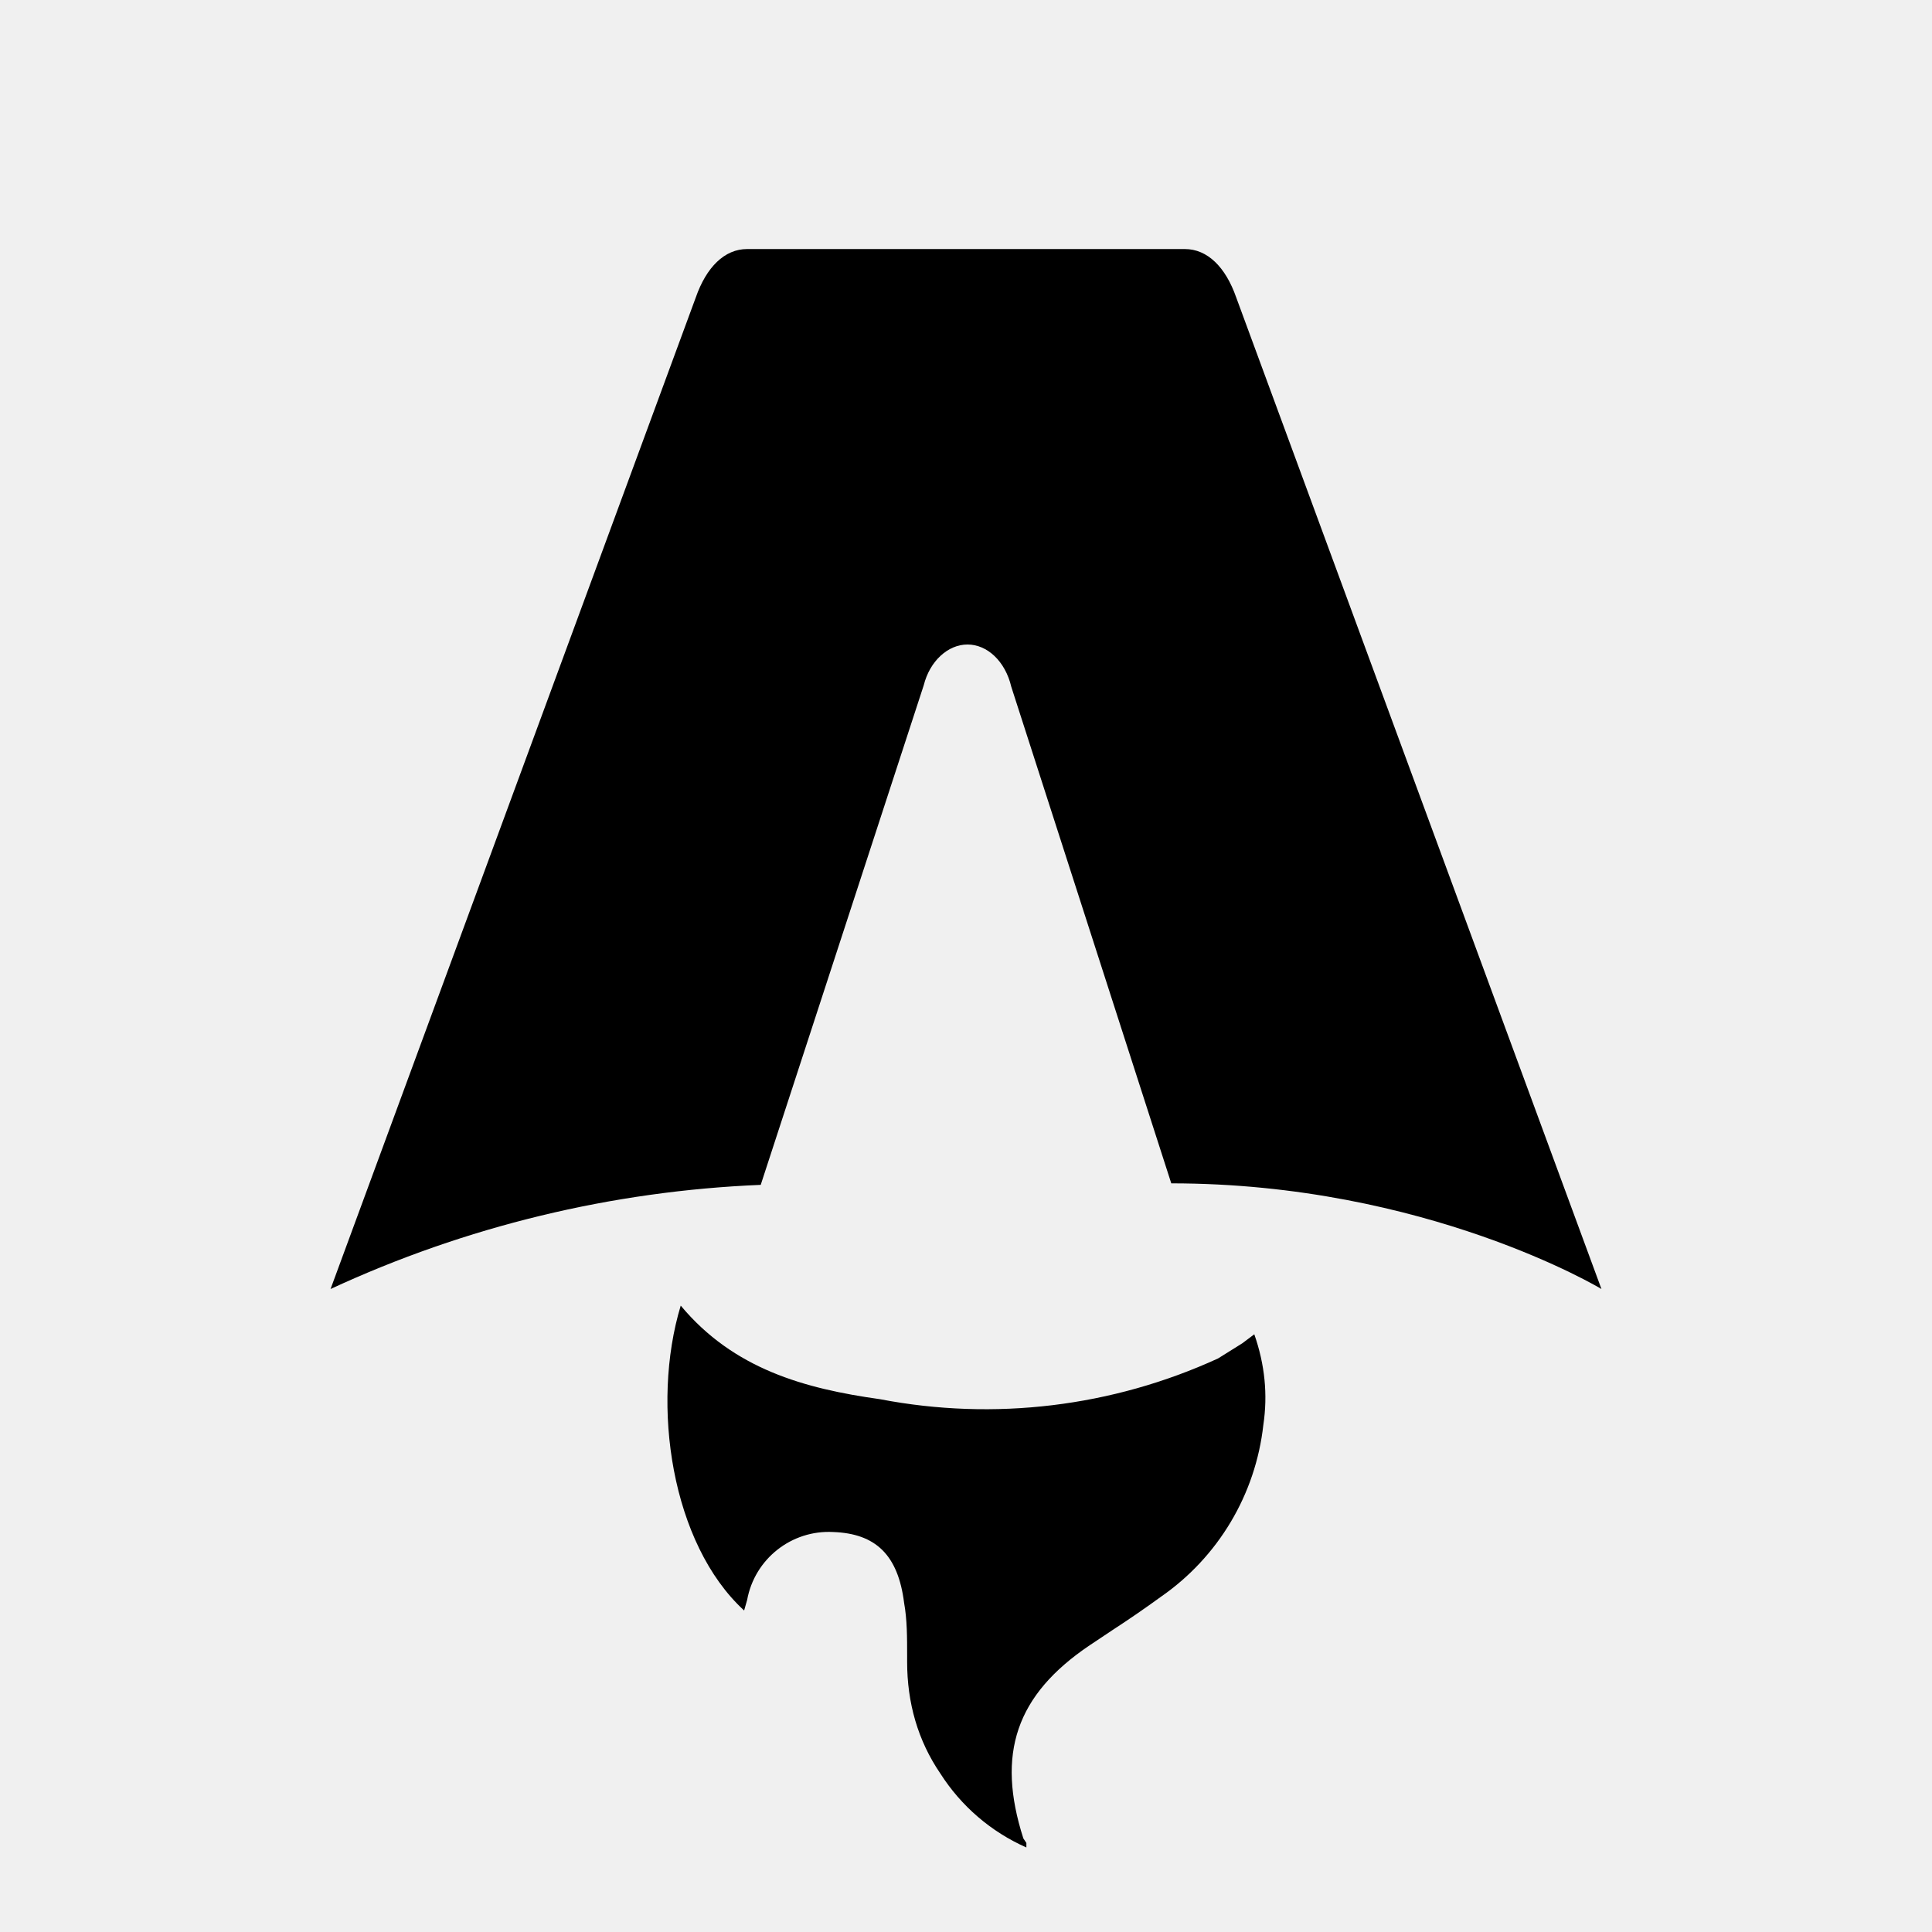
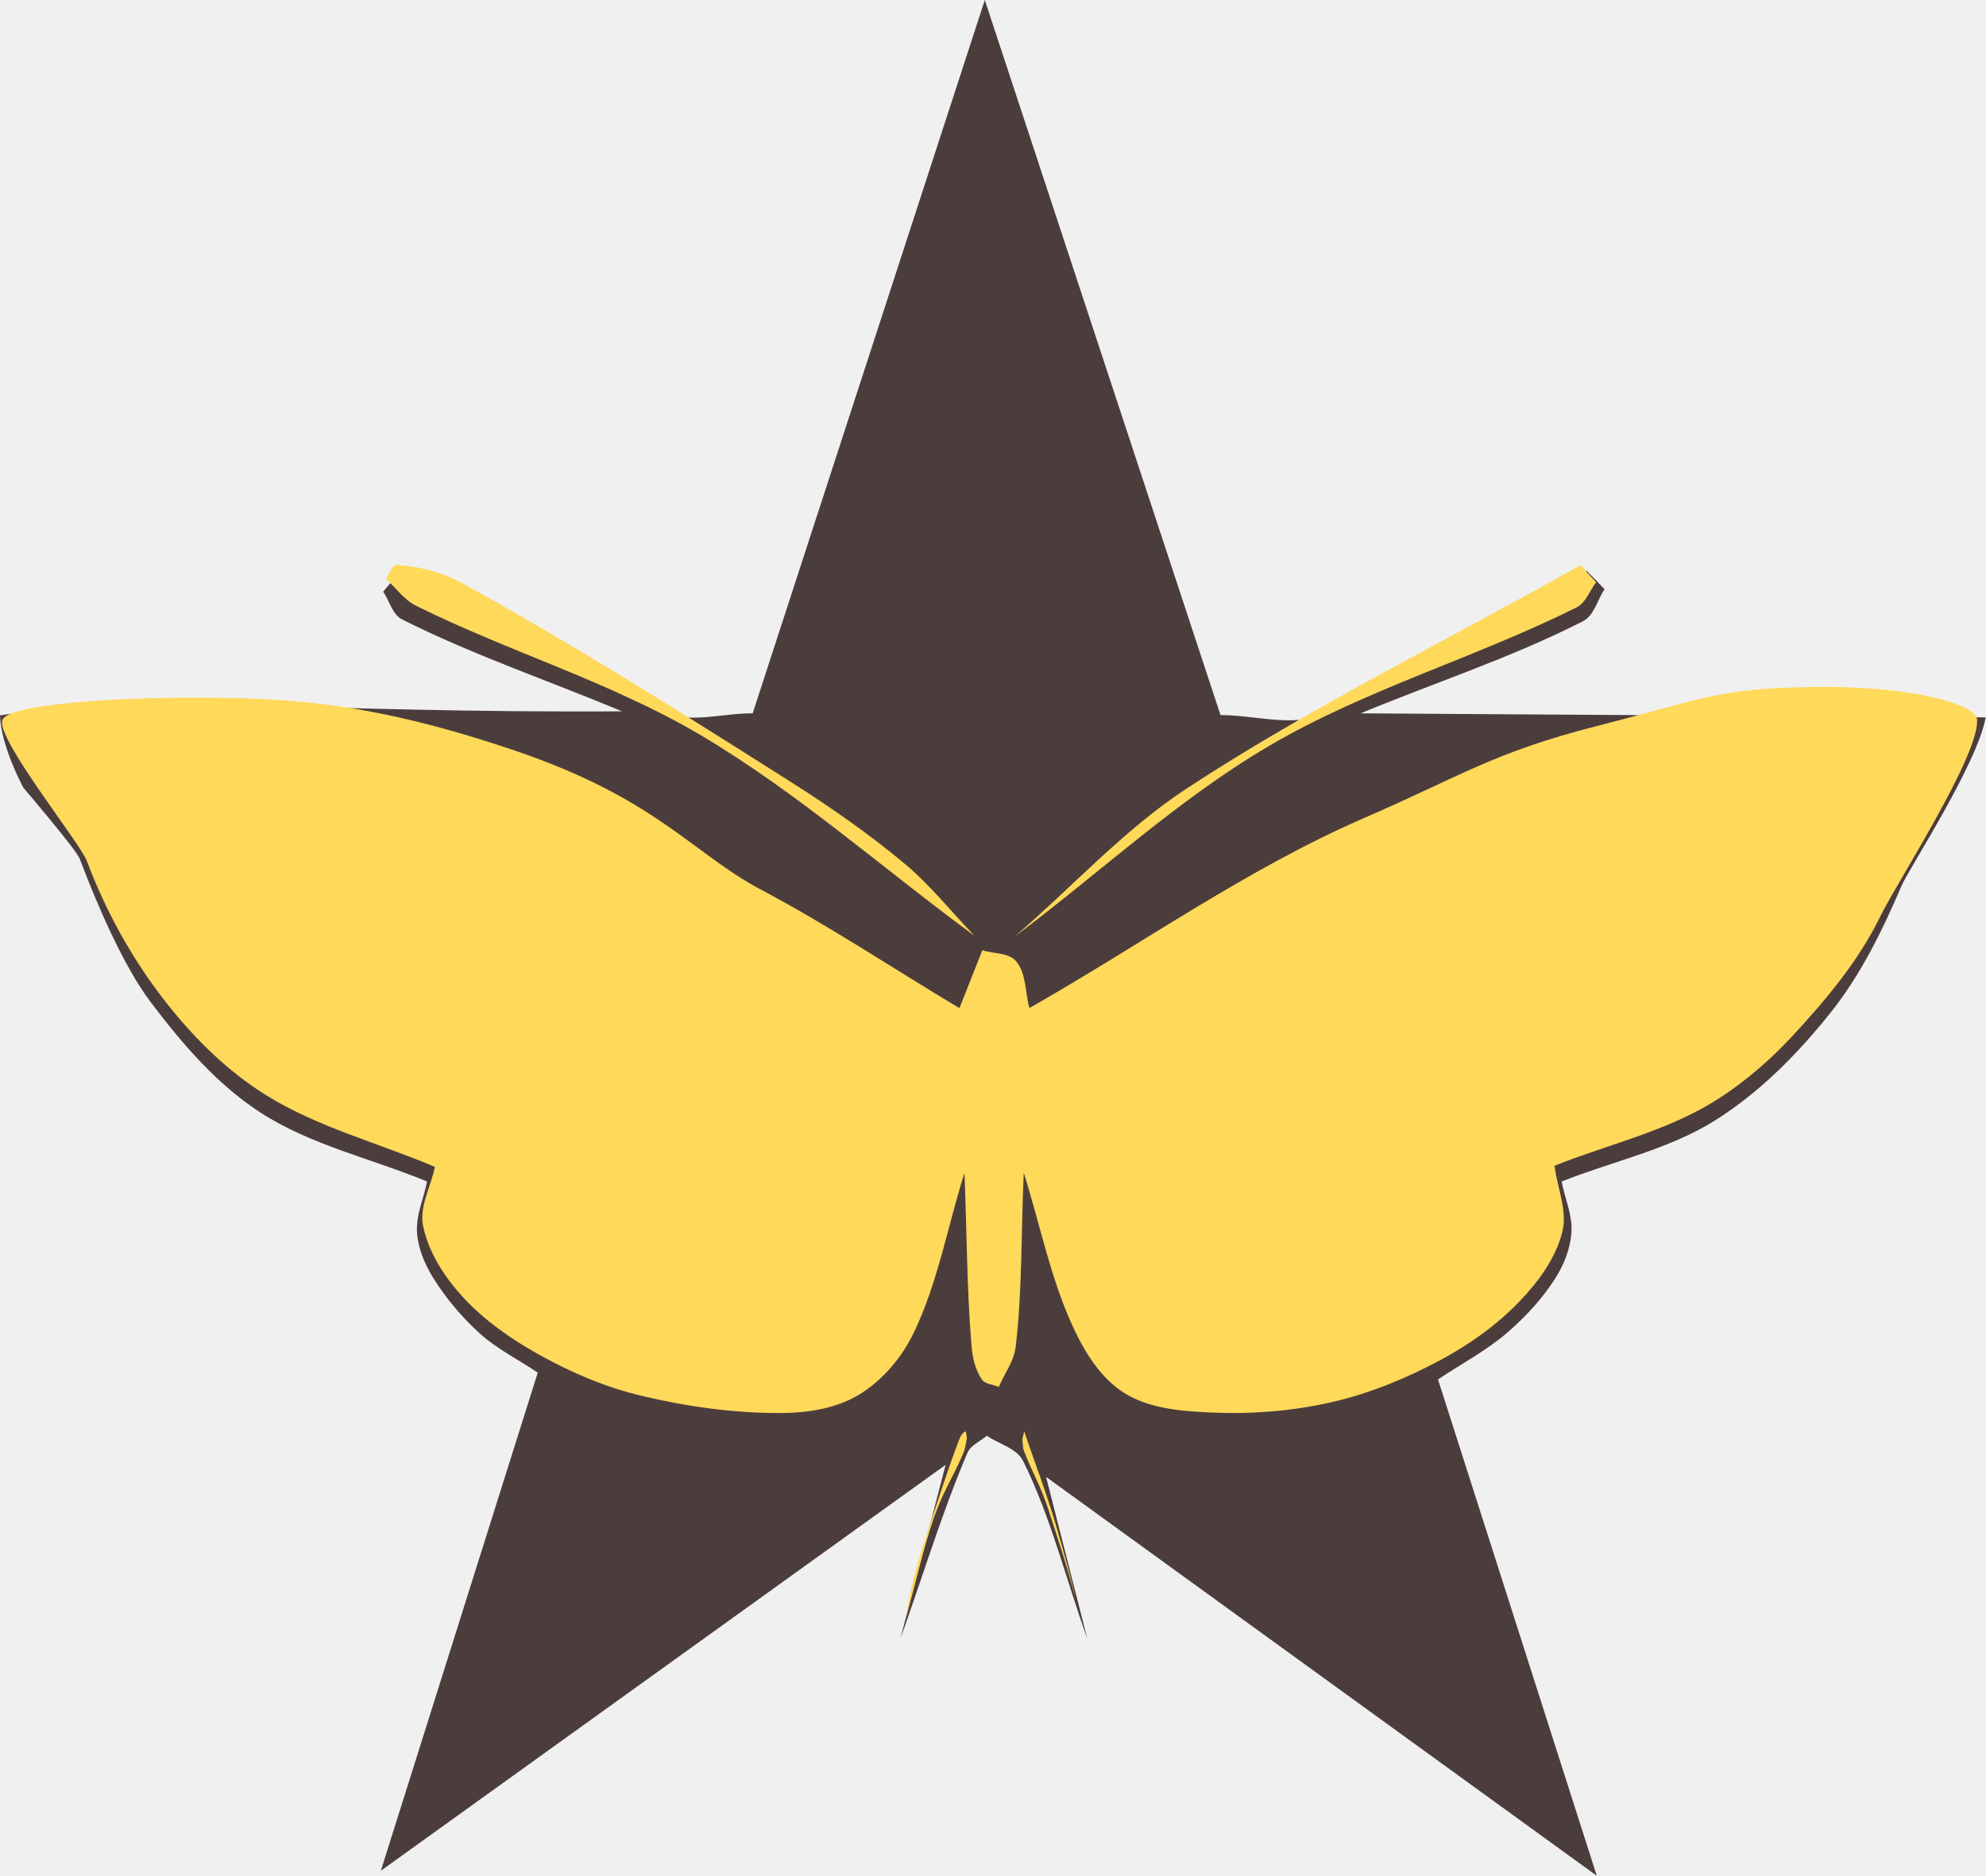
- <svg xmlns="http://www.w3.org/2000/svg" fill="none" viewBox="0 0 128 128">
-   <path d="M50.4 78.5a75.1 75.1 0 0 0-28.5 6.9l24.2-65.7c.7-2 1.9-3.2 3.4-3.2h29c1.5 0 2.7 1.2 3.4 3.2l24.2 65.7s-11.6-7-28.5-7L67 45.5c-.4-1.7-1.6-2.8-2.9-2.8-1.3 0-2.5 1.1-2.9 2.7L50.4 78.5Zm-1.1 28.2Zm-4.2-20.2c-2 6.6-.6 15.8 4.2 20.2a17.5 17.5 0 0 1 .2-.7 5.5 5.5 0 0 1 5.7-4.5c2.8.1 4.3 1.5 4.7 4.7.2 1.1.2 2.3.2 3.5v.4c0 2.7.7 5.2 2.2 7.4a13 13 0 0 0 5.7 4.9v-.3l-.2-.3c-1.8-5.6-.5-9.5 4.4-12.8l1.5-1a73 73 0 0 0 3.2-2.2 16 16 0 0 0 6.8-11.4c.3-2 .1-4-.6-6l-.8.6-1.6 1a37 37 0 0 1-22.4 2.7c-5-.7-9.7-2-13.2-6.2Z" />
+ <svg xmlns="http://www.w3.org/2000/svg" width="4632" height="4376" viewBox="0 0 4632 4376" fill="none">
+   <path class="favicon-star" d="M2296.88 0C2026.17 832.031 2026.17 832.031 1755.46 1664.06C1685.65 1663.44 1610.75 1688.38 1546.03 1662.21C1331.8 1575.58 1140.4 1437.55 937.085 1327.72C915.885 1351.42 914.889 1356.42 893.691 1380.12C908.592 1401.85 914.839 1433.5 938.395 1445.31C1103.86 1528.26 1279.98 1588.02 1450.78 1659.37C725.391 1664.06 362.653 1616.56 0 1668.75C2.252 1741.98 54.57 1837.59 54.57 1837.59C54.57 1837.59 177.917 1982.05 186.066 2003.65C223.883 2103.89 286.747 2252.24 351.371 2337.69C424.299 2434.13 505.561 2529.21 606.97 2595.05C724.728 2671.5 866.386 2702.52 996.095 2756.25C988.255 2795.43 970.235 2833.89 972.575 2873.78C974.755 2910.87 989.685 2947.44 1009.18 2979.07C1038.97 3027.39 1076.19 3071.7 1118.17 3109.91C1158.67 3146.79 1208.85 3171.38 1254.19 3202.12C1071.23 3783.09 1071.23 3783.09 888.281 4364.06C1546.87 3890.62 1546.88 3890.62 2205.47 3417.19C2152.74 3619.92 2152.73 3619.92 2100 3822.66C2152.09 3678.2 2196.13 3530.58 2256.28 3389.28C2264.18 3370.74 2286.47 3362.57 2301.56 3349.22C2329.89 3369.08 2371.2 3377.8 2386.55 3408.8C2451.62 3540.24 2486.15 3684.71 2535.94 3822.66C2487.9 3633.98 2487.89 3633.98 2439.84 3445.31C3082.03 3910.55 3082.04 3910.55 3724.22 4375.78C3539.07 3796.87 3539.07 3796.87 3353.91 3217.97C3407.51 3181.78 3465.69 3151.59 3514.7 3109.4C3557.43 3072.62 3596.54 3030.37 3626.97 2982.9C3647.6 2950.72 3662.58 2912.89 3665.14 2874.75C3667.83 2834.61 3649.84 2795.75 3642.19 2756.25C3761.69 2708.62 3891.81 2681.87 4000.69 2613.36C4104.98 2547.74 4194.01 2457.32 4270.63 2360.82C4340.56 2272.75 4390.91 2169.66 4435.12 2066.26C4452.52 2025.57 4611.38 1783.34 4631.25 1673.44C3902.35 1668.75 3902.35 1668.75 3173.44 1664.06C3346.16 1592.52 3524.98 1534.26 3691.58 1449.45C3718.48 1435.75 3725.41 1399.45 3742.33 1374.45C3721.5 1352.97 3721.51 1352.97 3700.67 1331.5C3495.01 1443.43 3301.53 1581.42 3083.69 1667.29C3010.18 1696.27 2925.66 1667.86 2846.64 1668.15C2571.76 834.073 2571.76 834.073 2296.88 0Z" />
+   <g class="favicon-butterfly">
+     <path d="M1014.29 2722.08C1005.16 2768.22 977.285 2814.47 986.905 2860.51C999.575 2921.2 1035.56 2977.15 1077.15 3023.12C1128.08 3079.44 1192.25 3123.91 1258.58 3160.87C1332.62 3202.12 1412.1 3235.92 1494.53 3255.7C1601.77 3281.43 1712.6 3296.94 1822.89 3296.29C1885.26 3295.93 1951.71 3285.34 2004.86 3252.7C2060.11 3218.77 2104.92 3164.68 2132.66 3106.08C2188 2989.21 2210.52 2859.45 2249.45 2736.14C2254.97 2871.01 2254.78 3006.23 2266 3140.74C2268.22 3167.38 2274.69 3195.19 2289.59 3217.38C2297.73 3229.51 2316.23 3229.4 2329.55 3235.41C2342.69 3204.14 2365.05 3175.3 2368.98 3141.61C2384.64 3007.22 2381.48 2871.29 2387.73 2736.14C2425.31 2854.33 2449.1 2977.82 2500.46 3090.7C2527.9 3151.01 2565.05 3213.23 2620.97 3248.78C2678.99 3285.65 2753.27 3291.86 2821.94 3295.03C2916.6 3299.4 3012.83 3292.21 3105.21 3271.12C3194.38 3250.76 3280.52 3215.3 3361.05 3171.93C3428.87 3135.4 3493.15 3089.48 3546.2 3033.62C3589.1 2988.45 3628.47 2934.61 3643.76 2874.22C3656.51 2823.88 3631.76 2771.04 3625.76 2719.46C3741.61 2672.97 3857.69 2646.52 3967.44 2587.03C4043.15 2545.99 4118.07 2483.76 4176.77 2420.75C4256.76 2334.89 4334.33 2242.9 4385.65 2137.37C4423.33 2059.9 4614.54 1765.73 4611.33 1679.64C4609.89 1641.25 4450.77 1598.95 4228.6 1602.57C4006.43 1606.19 3982.5 1627.6 3722.64 1694.12C3483.55 1755.32 3408.59 1809.74 3182.18 1907.96C2907.44 2027.15 2661.32 2203.67 2400.89 2351.53C2390.75 2315.38 2394.16 2272.2 2370.46 2243.08C2352.88 2221.47 2317.6 2225.48 2291.17 2216.68C2264.45 2284.22 2264.45 2284.22 2237.73 2351.76C2083.47 2259.65 1933.73 2159.49 1774.94 2075.42C1614.57 1990.52 1532.07 1863.44 1202.34 1751.47C872.617 1639.5 679.694 1627.58 456.032 1627.53C232.371 1627.48 15.438 1645.9 5.304 1680.32C-7.892 1725.14 186.487 1965.52 202.915 2009.26C245.39 2122.35 304.635 2230.6 378.067 2326.52C445.559 2414.67 526.301 2496.2 620.589 2554.82C741.681 2630.11 883.061 2666.32 1014.29 2722.08Z" />
+     <path d="M3686.18 1318.17C3380.02 1491.92 3061.94 1646.17 2767.7 1839.42C2620.24 1936.27 2500.36 2069.67 2366.68 2184.8C2564.81 2036.32 2747.43 1864.54 2961.04 1739.36C3186.84 1607.04 3442.88 1534.06 3676.94 1416.98C3699.09 1405.9 3707.41 1377.93 3722.65 1358.4C3704.41 1338.29 3704.41 1338.29 3686.18 1318.17Z" />
+     <path d="M899.95 1350.29C923.415 1371.22 942.185 1399.11 970.355 1413.09C1187.68 1520.99 1424.16 1590.8 1633.04 1714.26C1860.65 1848.8 2059.61 2026.76 2272.89 2183.01C2218.82 2127.17 2170.29 2065.41 2110.71 2015.49C2027.12 1945.45 1937.12 1882.96 1845.03 1824.53C1593.14 1664.72 1340.58 1505.3 1079.41 1361.15C1033.36 1335.73 980.085 1321.35 927.575 1318.17C913.483 1317.32 909.16 1339.58 899.95 1350.29Z" />
+     <path d="M2388.83 3339.14C2415.13 3417.73 2442.98 3487.62 2467.72 3574.91C2480.11 3618.65 2497.76 3678.08 2508.44 3729.97C2492.16 3662.98 2464.39 3580.83 2446.12 3524.23C2426.82 3464.4 2408.13 3436.43 2387.71 3383.4C2385.77 3378.38 2385.53 3365.84 2384.45 3357.06C2386.64 3348.1 2386.64 3348.1 2388.83 3339.14Z" />
+     <path d="M2255.15 3355.44C2252.73 3366.07 2250.86 3380.19 2247.89 3387.32C2225.03 3442.3 2199.88 3478.08 2178.01 3540.9C2154.18 3609.35 2133.69 3699.68 2111.52 3779.06C2117.05 3750.74 2121.95 3719.44 2128.11 3694.1C2136.75 3658.54 2146.12 3626.78 2155.74 3597.07C2182.05 3515.79 2208.43 3434.71 2235.83 3361.33C2240.66 3348.39 2246.34 3341.01 2251.99 3339.28C2253.5 3338.82 2254.09 3350.06 2255.15 3355.44Z" />
+   </g>
  <style>
-         path { fill: #000; }
+         .favicon-star { fill: #4C3D3D; }
+         .favicon-butterfly { fill: #FFD95A; }
        @media (prefers-color-scheme: dark) {
-             path { fill: #FFF; }
+             .favicon-star { fill: #FFD95A; }
+             .favicon-butterfly { fill: #4C3D3D; }
        }
-     </style>
+ </style>
</svg>
